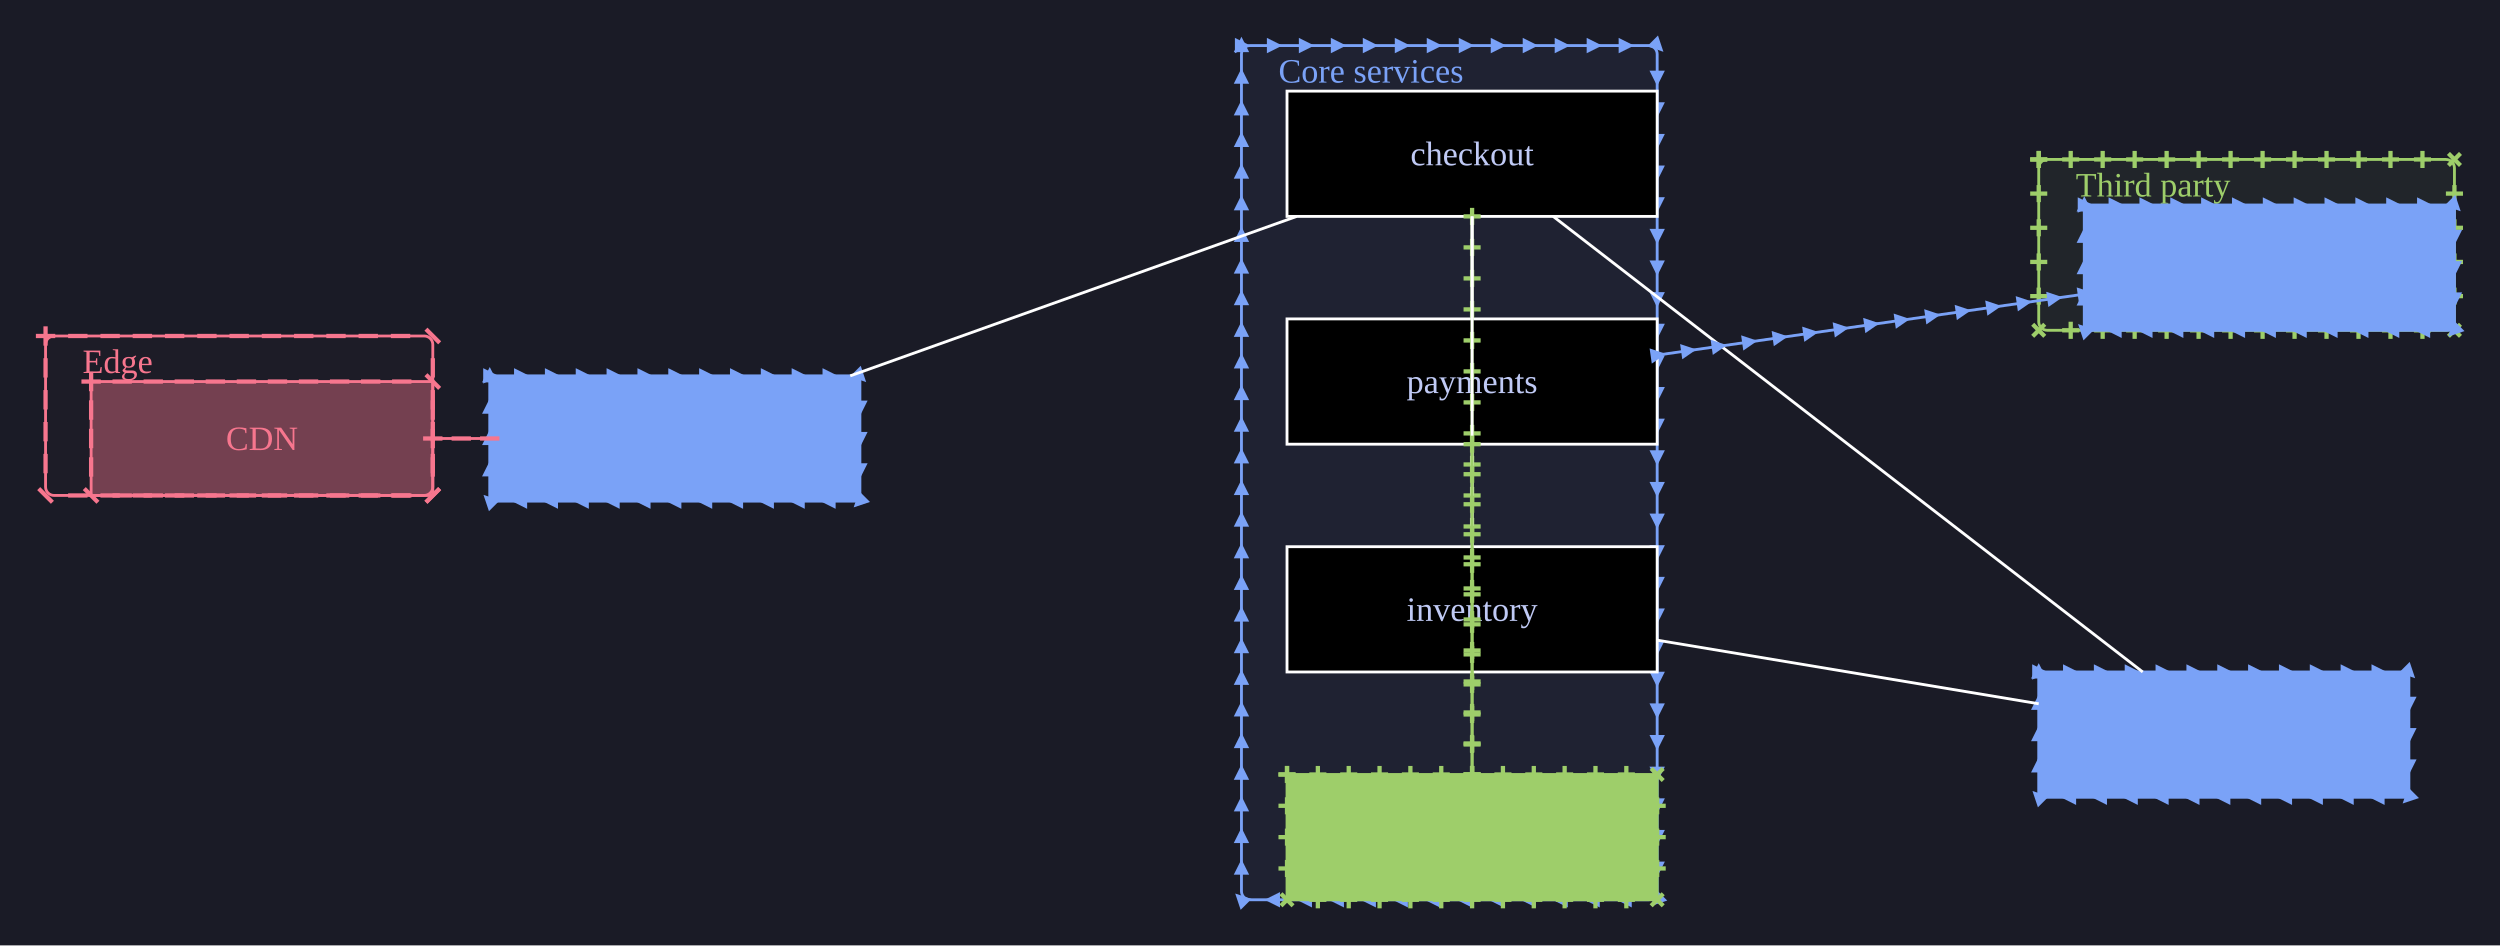
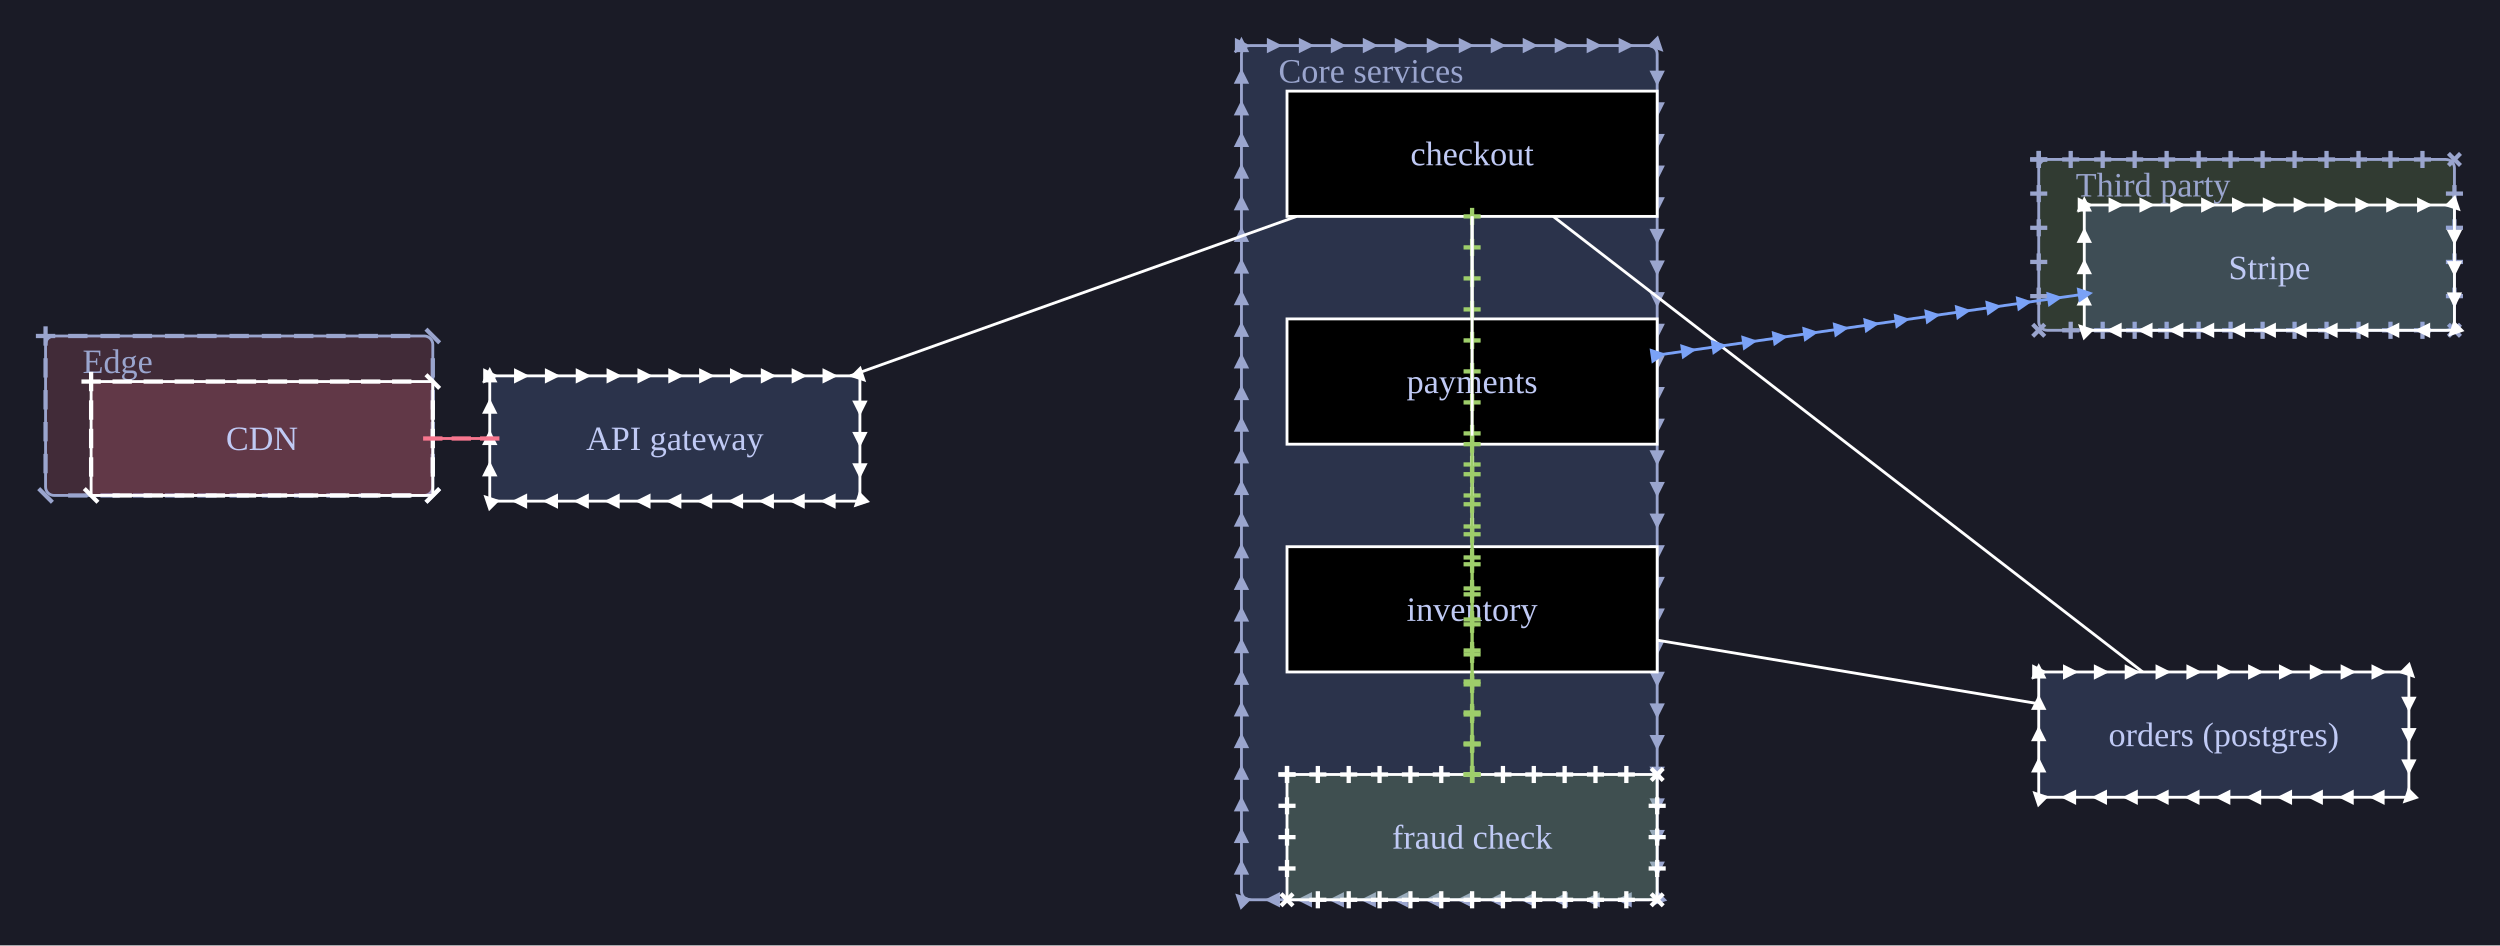
<svg xmlns="http://www.w3.org/2000/svg" viewBox="-116.00 4.00 878.00 332.00" width="878.00" height="332.00">
  <defs>
+     <marker id="ag-glyph-4-9aa5ce" viewBox="-4.50 -4.50 9.00 9.00" markerWidth="9.00" markerHeight="9.00" markerUnits="userSpaceOnUse" refX="0" refY="0" orient="auto" fill="#9aa5ce" stroke="#9aa5ce">
+       <path d="M -3,0 L 3,0 M 0,-3 L 0,3" fill="none" stroke-width="1.5" />
+     </marker>
    <marker id="ag-glyph-4-9ece6a" viewBox="-4.50 -4.50 9.00 9.00" markerWidth="9.00" markerHeight="9.00" markerUnits="userSpaceOnUse" refX="0" refY="0" orient="auto" fill="#9ece6a" stroke="#9ece6a">
      <path d="M -3,0 L 3,0 M 0,-3 L 0,3" fill="none" stroke-width="1.5" />
+     </marker>
+     <marker id="ag-glyph-4-FFFFFF" viewBox="-4.50 -4.50 9.00 9.00" markerWidth="9.00" markerHeight="9.00" markerUnits="userSpaceOnUse" refX="0" refY="0" orient="auto" fill="#FFFFFF" stroke="#FFFFFF">
+       <path d="M -3,0 L 3,0 M 0,-3 L 0,3" fill="none" stroke-width="1.5" />
+     </marker>
+     <marker id="ag-glyph-5-9aa5ce" viewBox="-4.50 -4.50 9.00 9.00" markerWidth="9.00" markerHeight="9.00" markerUnits="userSpaceOnUse" refX="0" refY="0" orient="auto" fill="#9aa5ce" stroke="#9aa5ce">
+       <path d="M -3.4,0 L 3.4,0" fill="none" stroke-width="1.5" />
+     </marker>
+     <marker id="ag-glyph-5-FFFFFF" viewBox="-4.50 -4.50 9.00 9.00" markerWidth="9.00" markerHeight="9.00" markerUnits="userSpaceOnUse" refX="0" refY="0" orient="auto" fill="#FFFFFF" stroke="#FFFFFF">
+       <path d="M -3.4,0 L 3.4,0" fill="none" stroke-width="1.5" />
    </marker>
    <marker id="ag-glyph-5-f7768e" viewBox="-4.50 -4.50 9.00 9.00" markerWidth="9.00" markerHeight="9.00" markerUnits="userSpaceOnUse" refX="0" refY="0" orient="auto" fill="#f7768e" stroke="#f7768e">
      <path d="M -3.4,0 L 3.4,0" fill="none" stroke-width="1.5" />
    </marker>
    <marker id="ag-glyph-6-7aa2f7" viewBox="-4.50 -4.50 9.00 9.00" markerWidth="9.00" markerHeight="9.00" markerUnits="userSpaceOnUse" refX="0" refY="0" orient="auto" fill="#7aa2f7" stroke="#7aa2f7">
      <path d="M 3.1,0 L -2.3,2.7 L -2.3,-2.7 Z" stroke="none" />
    </marker>
+     <marker id="ag-glyph-6-9aa5ce" viewBox="-4.50 -4.50 9.00 9.00" markerWidth="9.00" markerHeight="9.00" markerUnits="userSpaceOnUse" refX="0" refY="0" orient="auto" fill="#9aa5ce" stroke="#9aa5ce">
+       <path d="M 3.1,0 L -2.3,2.7 L -2.3,-2.7 Z" stroke="none" />
+     </marker>
+     <marker id="ag-glyph-6-FFFFFF" viewBox="-4.50 -4.50 9.00 9.00" markerWidth="9.00" markerHeight="9.00" markerUnits="userSpaceOnUse" refX="0" refY="0" orient="auto" fill="#FFFFFF" stroke="#FFFFFF">
+       <path d="M 3.1,0 L -2.3,2.7 L -2.3,-2.7 Z" stroke="none" />
+     </marker>
  </defs>
  <rect x="-116.00" y="4.00" width="878.00" height="332.00" fill="#1a1b26" />
  <g id="group-edge" data-element-id="edge" data-kind="group">
-     <rect x="-100.00" y="122.00" width="136.00" height="56.00" rx="3.00" fill="#f7768e" fill-opacity="0.02" stroke="#f7768e" stroke-width="1.00" />
-     <path d="M -100.00,122.00 L -88.67,122.00 L -77.33,122.00 L -66.00,122.00 L -54.67,122.00 L -43.33,122.00 L -32.00,122.00 L -20.67,122.00 L -9.33,122.00 L 2.00,122.00 L 13.33,122.00 L 24.67,122.00 L 36.00,122.00 L 36.00,133.20 L 36.00,144.40 L 36.00,155.60 L 36.00,166.80 L 36.00,178.00 L 24.67,178.00 L 13.33,178.00 L 2.00,178.00 L -9.33,178.00 L -20.67,178.00 L -32.00,178.00 L -43.33,178.00 L -54.67,178.00 L -66.00,178.00 L -77.33,178.00 L -88.67,178.00 L -100.00,178.00 L -100.00,166.80 L -100.00,155.60 L -100.00,144.40 L -100.00,133.20 L -100.00,122.00" fill="none" stroke="none" marker-start="url(#ag-glyph-5-f7768e)" marker-mid="url(#ag-glyph-5-f7768e)" marker-end="url(#ag-glyph-5-f7768e)" />
-     <text x="-87.00" y="135.00" text-anchor="start" fill="#f7768e">
+     <rect x="-100.00" y="122.00" width="136.00" height="56.00" rx="3.00" fill="#f7768e" fill-opacity="0.18" stroke="#9aa5ce" stroke-width="1.00" />
+     <path d="M -100.00,122.00 L -88.67,122.00 L -77.33,122.00 L -66.00,122.00 L -54.67,122.00 L -43.33,122.00 L -32.00,122.00 L -20.67,122.00 L -9.33,122.00 L 2.00,122.00 L 13.33,122.00 L 24.67,122.00 L 36.00,122.00 L 36.00,133.20 L 36.00,144.40 L 36.00,155.60 L 36.00,166.80 L 36.00,178.00 L 24.67,178.00 L 13.33,178.00 L 2.00,178.00 L -9.33,178.00 L -20.67,178.00 L -32.00,178.00 L -43.33,178.00 L -54.67,178.00 L -66.00,178.00 L -77.33,178.00 L -88.67,178.00 L -100.00,178.00 L -100.00,166.80 L -100.00,155.60 L -100.00,144.40 L -100.00,133.20 L -100.00,122.00" fill="none" stroke="none" marker-start="url(#ag-glyph-5-9aa5ce)" marker-mid="url(#ag-glyph-5-9aa5ce)" marker-end="url(#ag-glyph-5-9aa5ce)" />
+     <text x="-87.00" y="135.00" text-anchor="start" fill="#9aa5ce">
      <tspan x="-87.00" dy="0">Edge</tspan>
    </text>
  </g>
  <g id="group-external" data-element-id="external" data-kind="group">
-     <rect x="600.00" y="60.00" width="146.00" height="60.00" rx="3.00" fill="#9ece6a" fill-opacity="0.06" stroke="#9ece6a" stroke-width="1.00" />
-     <path d="M 600.00,60.00 L 611.23,60.00 L 622.46,60.00 L 633.69,60.00 L 644.92,60.00 L 656.15,60.00 L 667.38,60.00 L 678.62,60.00 L 689.85,60.00 L 701.08,60.00 L 712.31,60.00 L 723.54,60.00 L 734.77,60.00 L 746.00,60.00 L 746.00,72.00 L 746.00,84.00 L 746.00,96.00 L 746.00,108.00 L 746.00,120.00 L 734.77,120.00 L 723.54,120.00 L 712.31,120.00 L 701.08,120.00 L 689.85,120.00 L 678.62,120.00 L 667.38,120.00 L 656.15,120.00 L 644.92,120.00 L 633.69,120.00 L 622.46,120.00 L 611.23,120.00 L 600.00,120.00 L 600.00,108.00 L 600.00,96.00 L 600.00,84.00 L 600.00,72.00 L 600.00,60.00" fill="none" stroke="none" marker-start="url(#ag-glyph-4-9ece6a)" marker-mid="url(#ag-glyph-4-9ece6a)" marker-end="url(#ag-glyph-4-9ece6a)" />
-     <text x="613.00" y="73.00" text-anchor="start" fill="#9ece6a">
+     <rect x="600.00" y="60.00" width="146.00" height="60.00" rx="3.00" fill="#9ece6a" fill-opacity="0.18" stroke="#9aa5ce" stroke-width="1.00" />
+     <path d="M 600.00,60.00 L 611.23,60.00 L 622.46,60.00 L 633.69,60.00 L 644.92,60.00 L 656.15,60.00 L 667.38,60.00 L 678.62,60.00 L 689.85,60.00 L 701.08,60.00 L 712.31,60.00 L 723.54,60.00 L 734.77,60.00 L 746.00,60.00 L 746.00,72.00 L 746.00,84.00 L 746.00,96.00 L 746.00,108.00 L 746.00,120.00 L 734.77,120.00 L 723.54,120.00 L 712.31,120.00 L 701.08,120.00 L 689.85,120.00 L 678.62,120.00 L 667.38,120.00 L 656.15,120.00 L 644.92,120.00 L 633.69,120.00 L 622.46,120.00 L 611.23,120.00 L 600.00,120.00 L 600.00,108.00 L 600.00,96.00 L 600.00,84.00 L 600.00,72.00 L 600.00,60.00" fill="none" stroke="none" marker-start="url(#ag-glyph-4-9aa5ce)" marker-mid="url(#ag-glyph-4-9aa5ce)" marker-end="url(#ag-glyph-4-9aa5ce)" />
+     <text x="613.00" y="73.00" text-anchor="start" fill="#9aa5ce">
      <tspan x="613.00" dy="0">Third party</tspan>
    </text>
  </g>
  <g id="group-services" data-element-id="services" data-kind="group">
-     <rect x="320.00" y="20.00" width="146.00" height="300.00" rx="3.00" fill="#7aa2f7" fill-opacity="0.06" stroke="#7aa2f7" stroke-width="1.00" />
-     <path d="M 320.00,20.00 L 331.23,20.00 L 342.46,20.00 L 353.69,20.00 L 364.92,20.00 L 376.15,20.00 L 387.38,20.00 L 398.62,20.00 L 409.85,20.00 L 421.08,20.00 L 432.31,20.00 L 443.54,20.00 L 454.77,20.00 L 466.00,20.00 L 466.00,31.11 L 466.00,42.22 L 466.00,53.33 L 466.00,64.44 L 466.00,75.56 L 466.00,86.67 L 466.00,97.78 L 466.00,108.89 L 466.00,120.00 L 466.00,131.11 L 466.00,142.22 L 466.00,153.33 L 466.00,164.44 L 466.00,175.56 L 466.00,186.67 L 466.00,197.78 L 466.00,208.89 L 466.00,220.00 L 466.00,231.11 L 466.00,242.22 L 466.00,253.33 L 466.00,264.44 L 466.00,275.56 L 466.00,286.67 L 466.00,297.78 L 466.00,308.89 L 466.00,320.00 L 454.77,320.00 L 443.54,320.00 L 432.31,320.00 L 421.08,320.00 L 409.85,320.00 L 398.62,320.00 L 387.38,320.00 L 376.15,320.00 L 364.92,320.00 L 353.69,320.00 L 342.46,320.00 L 331.23,320.00 L 320.00,320.00 L 320.00,308.89 L 320.00,297.78 L 320.00,286.67 L 320.00,275.56 L 320.00,264.44 L 320.00,253.33 L 320.00,242.22 L 320.00,231.11 L 320.00,220.00 L 320.00,208.89 L 320.00,197.78 L 320.00,186.67 L 320.00,175.56 L 320.00,164.44 L 320.00,153.33 L 320.00,142.22 L 320.00,131.11 L 320.00,120.00 L 320.00,108.89 L 320.00,97.78 L 320.00,86.67 L 320.00,75.56 L 320.00,64.44 L 320.00,53.33 L 320.00,42.22 L 320.00,31.11 L 320.00,20.00" fill="none" stroke="none" marker-start="url(#ag-glyph-6-7aa2f7)" marker-mid="url(#ag-glyph-6-7aa2f7)" marker-end="url(#ag-glyph-6-7aa2f7)" />
-     <text x="333.00" y="33.00" text-anchor="start" fill="#7aa2f7">
+     <rect x="320.00" y="20.00" width="146.00" height="300.00" rx="3.00" fill="#7aa2f7" fill-opacity="0.18" stroke="#9aa5ce" stroke-width="1.00" />
+     <path d="M 320.00,20.00 L 331.23,20.00 L 342.46,20.00 L 353.69,20.00 L 364.92,20.00 L 376.15,20.00 L 387.38,20.00 L 398.62,20.00 L 409.85,20.00 L 421.08,20.00 L 432.31,20.00 L 443.54,20.00 L 454.77,20.00 L 466.00,20.00 L 466.00,31.11 L 466.00,42.22 L 466.00,53.33 L 466.00,64.44 L 466.00,75.56 L 466.00,86.67 L 466.00,97.78 L 466.00,108.89 L 466.00,120.00 L 466.00,131.11 L 466.00,142.22 L 466.00,153.33 L 466.00,164.44 L 466.00,175.56 L 466.00,186.67 L 466.00,197.78 L 466.00,208.89 L 466.00,220.00 L 466.00,231.11 L 466.00,242.22 L 466.00,253.33 L 466.00,264.44 L 466.00,275.56 L 466.00,286.67 L 466.00,297.78 L 466.00,308.89 L 466.00,320.00 L 454.77,320.00 L 443.54,320.00 L 432.31,320.00 L 421.08,320.00 L 409.85,320.00 L 398.62,320.00 L 387.38,320.00 L 376.15,320.00 L 364.92,320.00 L 353.69,320.00 L 342.46,320.00 L 331.23,320.00 L 320.00,320.00 L 320.00,308.89 L 320.00,297.78 L 320.00,286.67 L 320.00,275.56 L 320.00,264.44 L 320.00,253.33 L 320.00,242.22 L 320.00,231.11 L 320.00,220.00 L 320.00,208.89 L 320.00,197.78 L 320.00,186.67 L 320.00,175.56 L 320.00,164.44 L 320.00,153.33 L 320.00,142.22 L 320.00,131.11 L 320.00,120.00 L 320.00,108.89 L 320.00,97.78 L 320.00,86.67 L 320.00,75.56 L 320.00,64.44 L 320.00,53.33 L 320.00,42.22 L 320.00,31.11 L 320.00,20.00" fill="none" stroke="none" marker-start="url(#ag-glyph-6-9aa5ce)" marker-mid="url(#ag-glyph-6-9aa5ce)" marker-end="url(#ag-glyph-6-9aa5ce)" />
+     <text x="333.00" y="33.00" text-anchor="start" fill="#9aa5ce">
      <tspan x="333.00" dy="0">Core services</tspan>
    </text>
  </g>
  <g id="node-cdn" data-element-id="cdn" data-kind="node">
-     <rect x="-84.00" y="138.00" width="120.00" height="40.00" rx="0.00" fill="#f7768e" fill-opacity="0.40" stroke="#f7768e" />
-     <path d="M -84.00,138.00 L -73.09,138.00 L -62.18,138.00 L -51.27,138.00 L -40.36,138.00 L -29.45,138.00 L -18.55,138.00 L -7.64,138.00 L 3.27,138.00 L 14.18,138.00 L 25.09,138.00 L 36.00,138.00 L 36.00,148.00 L 36.00,158.00 L 36.00,168.00 L 36.00,178.00 L 25.09,178.00 L 14.18,178.00 L 3.27,178.00 L -7.64,178.00 L -18.55,178.00 L -29.45,178.00 L -40.36,178.00 L -51.27,178.00 L -62.18,178.00 L -73.09,178.00 L -84.00,178.00 L -84.00,168.00 L -84.00,158.00 L -84.00,148.00 L -84.00,138.00" fill="none" stroke="none" marker-start="url(#ag-glyph-5-f7768e)" marker-mid="url(#ag-glyph-5-f7768e)" marker-end="url(#ag-glyph-5-f7768e)" />
-     <text x="-24.00" y="158.00" text-anchor="middle" dominant-baseline="central" fill="#f7768e">
+     <rect x="-84.00" y="138.00" width="120.00" height="40.00" rx="0.00" fill="#f7768e" fill-opacity="0.18" stroke="#FFFFFF" />
+     <path d="M -84.00,138.00 L -73.09,138.00 L -62.18,138.00 L -51.27,138.00 L -40.36,138.00 L -29.45,138.00 L -18.55,138.00 L -7.64,138.00 L 3.27,138.00 L 14.18,138.00 L 25.09,138.00 L 36.00,138.00 L 36.00,148.00 L 36.00,158.00 L 36.00,168.00 L 36.00,178.00 L 25.09,178.00 L 14.18,178.00 L 3.27,178.00 L -7.64,178.00 L -18.55,178.00 L -29.45,178.00 L -40.36,178.00 L -51.27,178.00 L -62.18,178.00 L -73.09,178.00 L -84.00,178.00 L -84.00,168.00 L -84.00,158.00 L -84.00,148.00 L -84.00,138.00" fill="none" stroke="none" marker-start="url(#ag-glyph-5-FFFFFF)" marker-mid="url(#ag-glyph-5-FFFFFF)" marker-end="url(#ag-glyph-5-FFFFFF)" />
+     <text x="-24.00" y="158.00" text-anchor="middle" dominant-baseline="central" fill="#c0caf5">
      <tspan x="-24.00" dy="0">CDN</tspan>
    </text>
  </g>
  <g id="node-checkout" data-element-id="checkout" data-kind="node">
    <rect x="336.00" y="36.00" width="130.00" height="44.00" rx="0.00" fill="#000000" stroke="#FFFFFF" />
    <text x="401.00" y="58.00" text-anchor="middle" dominant-baseline="central" fill="#c0caf5">
      <tspan x="401.00" dy="0">checkout</tspan>
    </text>
  </g>
  <g id="node-fraud" data-element-id="fraud" data-kind="node">
-     <rect x="336.00" y="276.00" width="130.00" height="44.00" rx="0.00" fill="#9ece6a" stroke="#9ece6a" />
-     <path d="M 336.00,276.00 L 346.83,276.00 L 357.67,276.00 L 368.50,276.00 L 379.33,276.00 L 390.17,276.00 L 401.00,276.00 L 411.83,276.00 L 422.67,276.00 L 433.50,276.00 L 444.33,276.00 L 455.17,276.00 L 466.00,276.00 L 466.00,287.00 L 466.00,298.00 L 466.00,309.00 L 466.00,320.00 L 455.17,320.00 L 444.33,320.00 L 433.50,320.00 L 422.67,320.00 L 411.83,320.00 L 401.00,320.00 L 390.17,320.00 L 379.33,320.00 L 368.50,320.00 L 357.67,320.00 L 346.83,320.00 L 336.00,320.00 L 336.00,309.00 L 336.00,298.00 L 336.00,287.00 L 336.00,276.00" fill="none" stroke="none" marker-start="url(#ag-glyph-4-9ece6a)" marker-mid="url(#ag-glyph-4-9ece6a)" marker-end="url(#ag-glyph-4-9ece6a)" />
-     <text x="401.00" y="298.00" text-anchor="middle" dominant-baseline="central" fill="#9ece6a">
+     <rect x="336.00" y="276.00" width="130.00" height="44.00" rx="0.00" fill="#9ece6a" fill-opacity="0.18" stroke="#FFFFFF" />
+     <path d="M 336.00,276.00 L 346.83,276.00 L 357.67,276.00 L 368.50,276.00 L 379.33,276.00 L 390.17,276.00 L 401.00,276.00 L 411.83,276.00 L 422.67,276.00 L 433.50,276.00 L 444.33,276.00 L 455.17,276.00 L 466.00,276.00 L 466.00,287.00 L 466.00,298.00 L 466.00,309.00 L 466.00,320.00 L 455.17,320.00 L 444.33,320.00 L 433.50,320.00 L 422.67,320.00 L 411.83,320.00 L 401.00,320.00 L 390.17,320.00 L 379.33,320.00 L 368.50,320.00 L 357.67,320.00 L 346.83,320.00 L 336.00,320.00 L 336.00,309.00 L 336.00,298.00 L 336.00,287.00 L 336.00,276.00" fill="none" stroke="none" marker-start="url(#ag-glyph-4-FFFFFF)" marker-mid="url(#ag-glyph-4-FFFFFF)" marker-end="url(#ag-glyph-4-FFFFFF)" />
+     <text x="401.00" y="298.00" text-anchor="middle" dominant-baseline="central" fill="#c0caf5">
      <tspan x="401.00" dy="0">fraud check</tspan>
    </text>
  </g>
  <g id="node-gateway" data-element-id="gateway" data-kind="node">
-     <rect x="56.00" y="136.00" width="130.00" height="44.00" rx="0.00" fill="#7aa2f7" stroke="#7aa2f7" />
-     <path d="M 56.00,136.00 L 66.83,136.00 L 77.67,136.00 L 88.50,136.00 L 99.33,136.00 L 110.17,136.00 L 121.00,136.00 L 131.83,136.00 L 142.67,136.00 L 153.50,136.00 L 164.33,136.00 L 175.17,136.00 L 186.00,136.00 L 186.00,147.00 L 186.00,158.00 L 186.00,169.00 L 186.00,180.00 L 175.17,180.00 L 164.33,180.00 L 153.50,180.00 L 142.67,180.00 L 131.83,180.00 L 121.00,180.00 L 110.17,180.00 L 99.33,180.00 L 88.50,180.00 L 77.67,180.00 L 66.83,180.00 L 56.00,180.00 L 56.00,169.00 L 56.00,158.00 L 56.00,147.00 L 56.00,136.00" fill="none" stroke="none" marker-start="url(#ag-glyph-6-7aa2f7)" marker-mid="url(#ag-glyph-6-7aa2f7)" marker-end="url(#ag-glyph-6-7aa2f7)" />
-     <text x="121.00" y="158.00" text-anchor="middle" dominant-baseline="central" fill="#7aa2f7">
+     <rect x="56.00" y="136.00" width="130.00" height="44.00" rx="0.00" fill="#7aa2f7" fill-opacity="0.18" stroke="#FFFFFF" />
+     <path d="M 56.00,136.00 L 66.83,136.00 L 77.67,136.00 L 88.50,136.00 L 99.33,136.00 L 110.17,136.00 L 121.00,136.00 L 131.83,136.00 L 142.67,136.00 L 153.50,136.00 L 164.33,136.00 L 175.17,136.00 L 186.00,136.00 L 186.00,147.00 L 186.00,158.00 L 186.00,169.00 L 186.00,180.00 L 175.17,180.00 L 164.33,180.00 L 153.50,180.00 L 142.67,180.00 L 131.83,180.00 L 121.00,180.00 L 110.17,180.00 L 99.33,180.00 L 88.50,180.00 L 77.67,180.00 L 66.83,180.00 L 56.00,180.00 L 56.00,169.00 L 56.00,158.00 L 56.00,147.00 L 56.00,136.00" fill="none" stroke="none" marker-start="url(#ag-glyph-6-FFFFFF)" marker-mid="url(#ag-glyph-6-FFFFFF)" marker-end="url(#ag-glyph-6-FFFFFF)" />
+     <text x="121.00" y="158.00" text-anchor="middle" dominant-baseline="central" fill="#c0caf5">
      <tspan x="121.00" dy="0">API gateway</tspan>
    </text>
  </g>
  <g id="node-inventory" data-element-id="inventory" data-kind="node">
    <rect x="336.00" y="196.00" width="130.00" height="44.00" rx="0.00" fill="#000000" stroke="#FFFFFF" />
    <text x="401.00" y="218.00" text-anchor="middle" dominant-baseline="central" fill="#c0caf5">
      <tspan x="401.00" dy="0">inventory</tspan>
    </text>
  </g>
  <g id="node-orders" data-element-id="orders" data-kind="node">
-     <rect x="600.00" y="240.00" width="130.00" height="44.00" rx="0.00" fill="#7aa2f7" stroke="#7aa2f7" />
-     <path d="M 600.00,240.00 L 610.83,240.00 L 621.67,240.00 L 632.50,240.00 L 643.33,240.00 L 654.17,240.00 L 665.00,240.00 L 675.83,240.00 L 686.67,240.00 L 697.50,240.00 L 708.33,240.00 L 719.17,240.00 L 730.00,240.00 L 730.00,251.00 L 730.00,262.00 L 730.00,273.00 L 730.00,284.00 L 719.17,284.00 L 708.33,284.00 L 697.50,284.00 L 686.67,284.00 L 675.83,284.00 L 665.00,284.00 L 654.17,284.00 L 643.33,284.00 L 632.50,284.00 L 621.67,284.00 L 610.83,284.00 L 600.00,284.00 L 600.00,273.00 L 600.00,262.00 L 600.00,251.00 L 600.00,240.00" fill="none" stroke="none" marker-start="url(#ag-glyph-6-7aa2f7)" marker-mid="url(#ag-glyph-6-7aa2f7)" marker-end="url(#ag-glyph-6-7aa2f7)" />
-     <text x="665.00" y="262.00" text-anchor="middle" dominant-baseline="central" fill="#7aa2f7">
+     <rect x="600.00" y="240.00" width="130.00" height="44.00" rx="0.00" fill="#7aa2f7" fill-opacity="0.18" stroke="#FFFFFF" />
+     <path d="M 600.00,240.00 L 610.83,240.00 L 621.67,240.00 L 632.50,240.00 L 643.33,240.00 L 654.17,240.00 L 665.00,240.00 L 675.83,240.00 L 686.67,240.00 L 697.50,240.00 L 708.33,240.00 L 719.17,240.00 L 730.00,240.00 L 730.00,251.00 L 730.00,262.00 L 730.00,273.00 L 730.00,284.00 L 719.17,284.00 L 708.33,284.00 L 697.50,284.00 L 686.67,284.00 L 675.83,284.00 L 665.00,284.00 L 654.17,284.00 L 643.33,284.00 L 632.50,284.00 L 621.67,284.00 L 610.83,284.00 L 600.00,284.00 L 600.00,273.00 L 600.00,262.00 L 600.00,251.00 L 600.00,240.00" fill="none" stroke="none" marker-start="url(#ag-glyph-6-FFFFFF)" marker-mid="url(#ag-glyph-6-FFFFFF)" marker-end="url(#ag-glyph-6-FFFFFF)" />
+     <text x="665.00" y="262.00" text-anchor="middle" dominant-baseline="central" fill="#c0caf5">
      <tspan x="665.00" dy="0">orders (postgres)</tspan>
    </text>
  </g>
  <g id="node-payments" data-element-id="payments" data-kind="node">
    <rect x="336.00" y="116.00" width="130.00" height="44.00" rx="0.00" fill="#000000" stroke="#FFFFFF" />
    <text x="401.00" y="138.00" text-anchor="middle" dominant-baseline="central" fill="#c0caf5">
      <tspan x="401.00" dy="0">payments</tspan>
    </text>
  </g>
  <g id="node-stripe" data-element-id="stripe" data-kind="node">
-     <rect x="616.00" y="76.00" width="130.00" height="44.00" rx="0.00" fill="#7aa2f7" stroke="#7aa2f7" />
-     <path d="M 616.00,76.00 L 626.83,76.00 L 637.67,76.00 L 648.50,76.00 L 659.33,76.00 L 670.17,76.00 L 681.00,76.00 L 691.83,76.00 L 702.67,76.00 L 713.50,76.00 L 724.33,76.00 L 735.17,76.00 L 746.00,76.00 L 746.00,87.00 L 746.00,98.00 L 746.00,109.00 L 746.00,120.00 L 735.17,120.00 L 724.33,120.00 L 713.50,120.00 L 702.67,120.00 L 691.83,120.00 L 681.00,120.00 L 670.17,120.00 L 659.33,120.00 L 648.50,120.00 L 637.67,120.00 L 626.83,120.00 L 616.00,120.00 L 616.00,109.00 L 616.00,98.00 L 616.00,87.00 L 616.00,76.00" fill="none" stroke="none" marker-start="url(#ag-glyph-6-7aa2f7)" marker-mid="url(#ag-glyph-6-7aa2f7)" marker-end="url(#ag-glyph-6-7aa2f7)" />
-     <text x="681.00" y="98.00" text-anchor="middle" dominant-baseline="central" fill="#7aa2f7">
+     <rect x="616.00" y="76.00" width="130.00" height="44.00" rx="0.00" fill="#7aa2f7" fill-opacity="0.18" stroke="#FFFFFF" />
+     <path d="M 616.00,76.00 L 626.83,76.00 L 637.67,76.00 L 648.50,76.00 L 659.33,76.00 L 670.17,76.00 L 681.00,76.00 L 691.83,76.00 L 702.67,76.00 L 713.50,76.00 L 724.33,76.00 L 735.17,76.00 L 746.00,76.00 L 746.00,87.00 L 746.00,98.00 L 746.00,109.00 L 746.00,120.00 L 735.17,120.00 L 724.33,120.00 L 713.50,120.00 L 702.67,120.00 L 691.83,120.00 L 681.00,120.00 L 670.17,120.00 L 659.33,120.00 L 648.50,120.00 L 637.67,120.00 L 626.83,120.00 L 616.00,120.00 L 616.00,109.00 L 616.00,98.00 L 616.00,87.00 L 616.00,76.00" fill="none" stroke="none" marker-start="url(#ag-glyph-6-FFFFFF)" marker-mid="url(#ag-glyph-6-FFFFFF)" marker-end="url(#ag-glyph-6-FFFFFF)" />
+     <text x="681.00" y="98.00" text-anchor="middle" dominant-baseline="central" fill="#c0caf5">
      <tspan x="681.00" dy="0">Stripe</tspan>
    </text>
  </g>
  <g id="edge-cdn__gateway" data-element-id="cdn__gateway" data-kind="edge">
    <path d="M 36.00,158.00 L 56.00,158.00" fill="none" stroke="transparent" stroke-width="12" style="pointer-events: stroke" />
    <path d="M 36.00,158.00 L 56.00,158.00" fill="none" stroke="#f7768e" stroke-width="1.00" />
    <path d="M 36.00,158.00 L 46.00,158.00 L 56.00,158.00" fill="none" stroke="none" marker-start="url(#ag-glyph-5-f7768e)" marker-mid="url(#ag-glyph-5-f7768e)" marker-end="url(#ag-glyph-5-f7768e)" />
  </g>
  <g id="edge-checkout__fraud" data-element-id="checkout__fraud" data-kind="edge">
    <path d="M 401.00,80.00 L 401.00,276.00" fill="none" stroke="transparent" stroke-width="12" style="pointer-events: stroke" />
    <path d="M 401.00,80.00 L 401.00,276.00" fill="none" stroke="#9ece6a" stroke-width="1.00" />
    <path d="M 401.00,80.00 L 401.00,90.89 L 401.00,101.78 L 401.00,112.67 L 401.00,123.56 L 401.00,134.44 L 401.00,145.33 L 401.00,156.22 L 401.00,167.11 L 401.00,178.00 L 401.00,188.89 L 401.00,199.78 L 401.00,210.67 L 401.00,221.56 L 401.00,232.44 L 401.00,243.33 L 401.00,254.22 L 401.00,265.11 L 401.00,276.00" fill="none" stroke="none" marker-start="url(#ag-glyph-4-9ece6a)" marker-mid="url(#ag-glyph-4-9ece6a)" marker-end="url(#ag-glyph-4-9ece6a)" />
  </g>
  <g id="edge-checkout__inventory" data-element-id="checkout__inventory" data-kind="edge">
    <path d="M 401.00,80.00 L 401.00,196.00" fill="none" stroke="transparent" stroke-width="12" style="pointer-events: stroke" />
    <path d="M 401.00,80.00 L 401.00,196.00" fill="none" stroke="#FFFFFF" stroke-width="1.00" />
  </g>
  <g id="edge-checkout__orders" data-element-id="checkout__orders" data-kind="edge">
    <path d="M 429.47,80.00 L 636.53,240.00" fill="none" stroke="transparent" stroke-width="12" style="pointer-events: stroke" />
    <path d="M 429.47,80.00 L 636.53,240.00" fill="none" stroke="#FFFFFF" stroke-width="1.00" />
  </g>
  <g id="edge-checkout__payments" data-element-id="checkout__payments" data-kind="edge">
    <path d="M 401.00,80.00 L 401.00,116.00" fill="none" stroke="transparent" stroke-width="12" style="pointer-events: stroke" />
    <path d="M 401.00,80.00 L 401.00,116.00" fill="none" stroke="#FFFFFF" stroke-width="1.00" />
  </g>
  <g id="edge-fraud__payments" data-element-id="fraud__payments" data-kind="edge">
    <path d="M 401.00,276.00 L 401.00,160.00" fill="none" stroke="transparent" stroke-width="12" style="pointer-events: stroke" />
    <path d="M 401.00,276.00 L 401.00,160.00" fill="none" stroke="#9ece6a" stroke-width="1.00" />
    <path d="M 401.00,276.00 L 401.00,265.45 L 401.00,254.91 L 401.00,244.36 L 401.00,233.82 L 401.00,223.27 L 401.00,212.73 L 401.00,202.18 L 401.00,191.64 L 401.00,181.09 L 401.00,170.55 L 401.00,160.00" fill="none" stroke="none" marker-start="url(#ag-glyph-4-9ece6a)" marker-mid="url(#ag-glyph-4-9ece6a)" marker-end="url(#ag-glyph-4-9ece6a)" />
  </g>
  <g id="edge-gateway__checkout" data-element-id="gateway__checkout" data-kind="edge">
    <path d="M 182.60,136.00 L 339.40,80.00" fill="none" stroke="transparent" stroke-width="12" style="pointer-events: stroke" />
    <path d="M 182.60,136.00 L 339.40,80.00" fill="none" stroke="#FFFFFF" stroke-width="1.00" />
  </g>
  <g id="edge-inventory__orders" data-element-id="inventory__orders" data-kind="edge">
    <path d="M 466.00,228.83 L 600.00,251.17" fill="none" stroke="transparent" stroke-width="12" style="pointer-events: stroke" />
    <path d="M 466.00,228.83 L 600.00,251.17" fill="none" stroke="#FFFFFF" stroke-width="1.00" />
  </g>
  <g id="edge-payments__stripe" data-element-id="payments__stripe" data-kind="edge">
    <path d="M 466.00,128.71 L 616.00,107.29" fill="none" stroke="transparent" stroke-width="12" style="pointer-events: stroke" />
    <path d="M 466.00,128.71 L 616.00,107.29" fill="none" stroke="#7aa2f7" stroke-width="1.00" />
    <path d="M 466.00,128.71 L 476.71,127.18 L 487.43,125.65 L 498.14,124.12 L 508.86,122.59 L 519.57,121.06 L 530.29,119.53 L 541.00,118.00 L 551.71,116.47 L 562.43,114.94 L 573.14,113.41 L 583.86,111.88 L 594.57,110.35 L 605.29,108.82 L 616.00,107.29" fill="none" stroke="none" marker-start="url(#ag-glyph-6-7aa2f7)" marker-mid="url(#ag-glyph-6-7aa2f7)" marker-end="url(#ag-glyph-6-7aa2f7)" />
  </g>
</svg>
